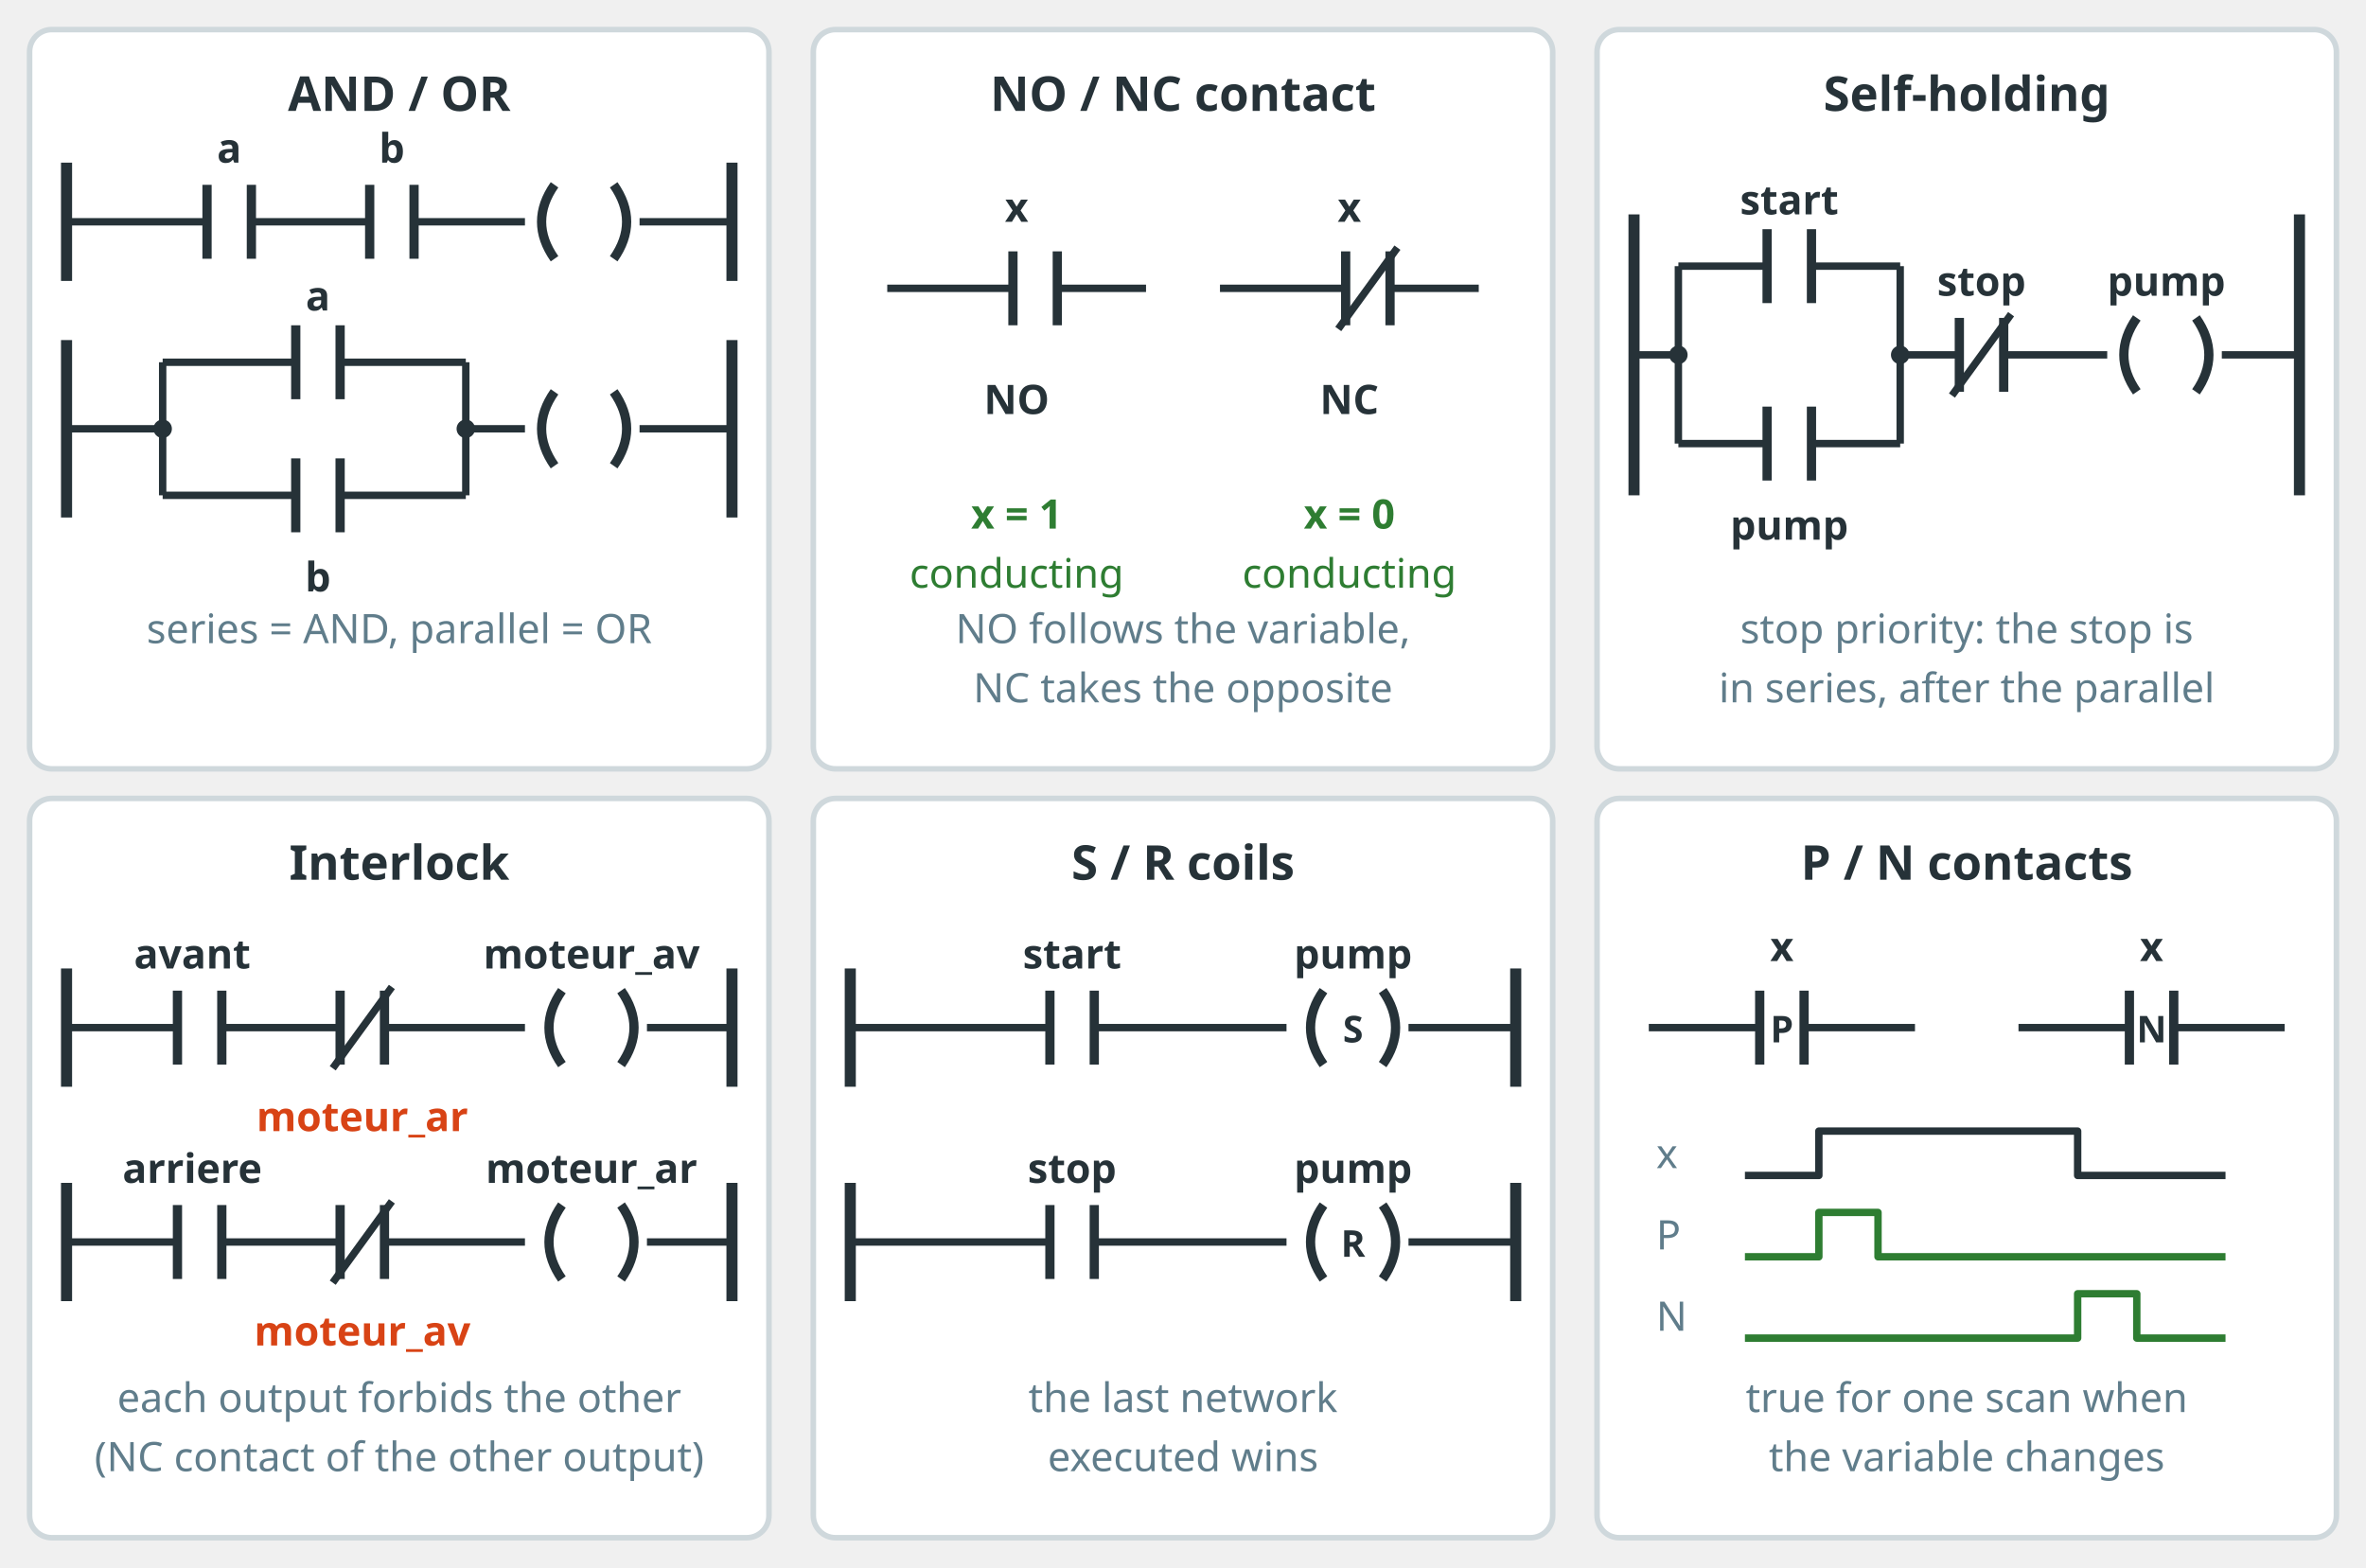
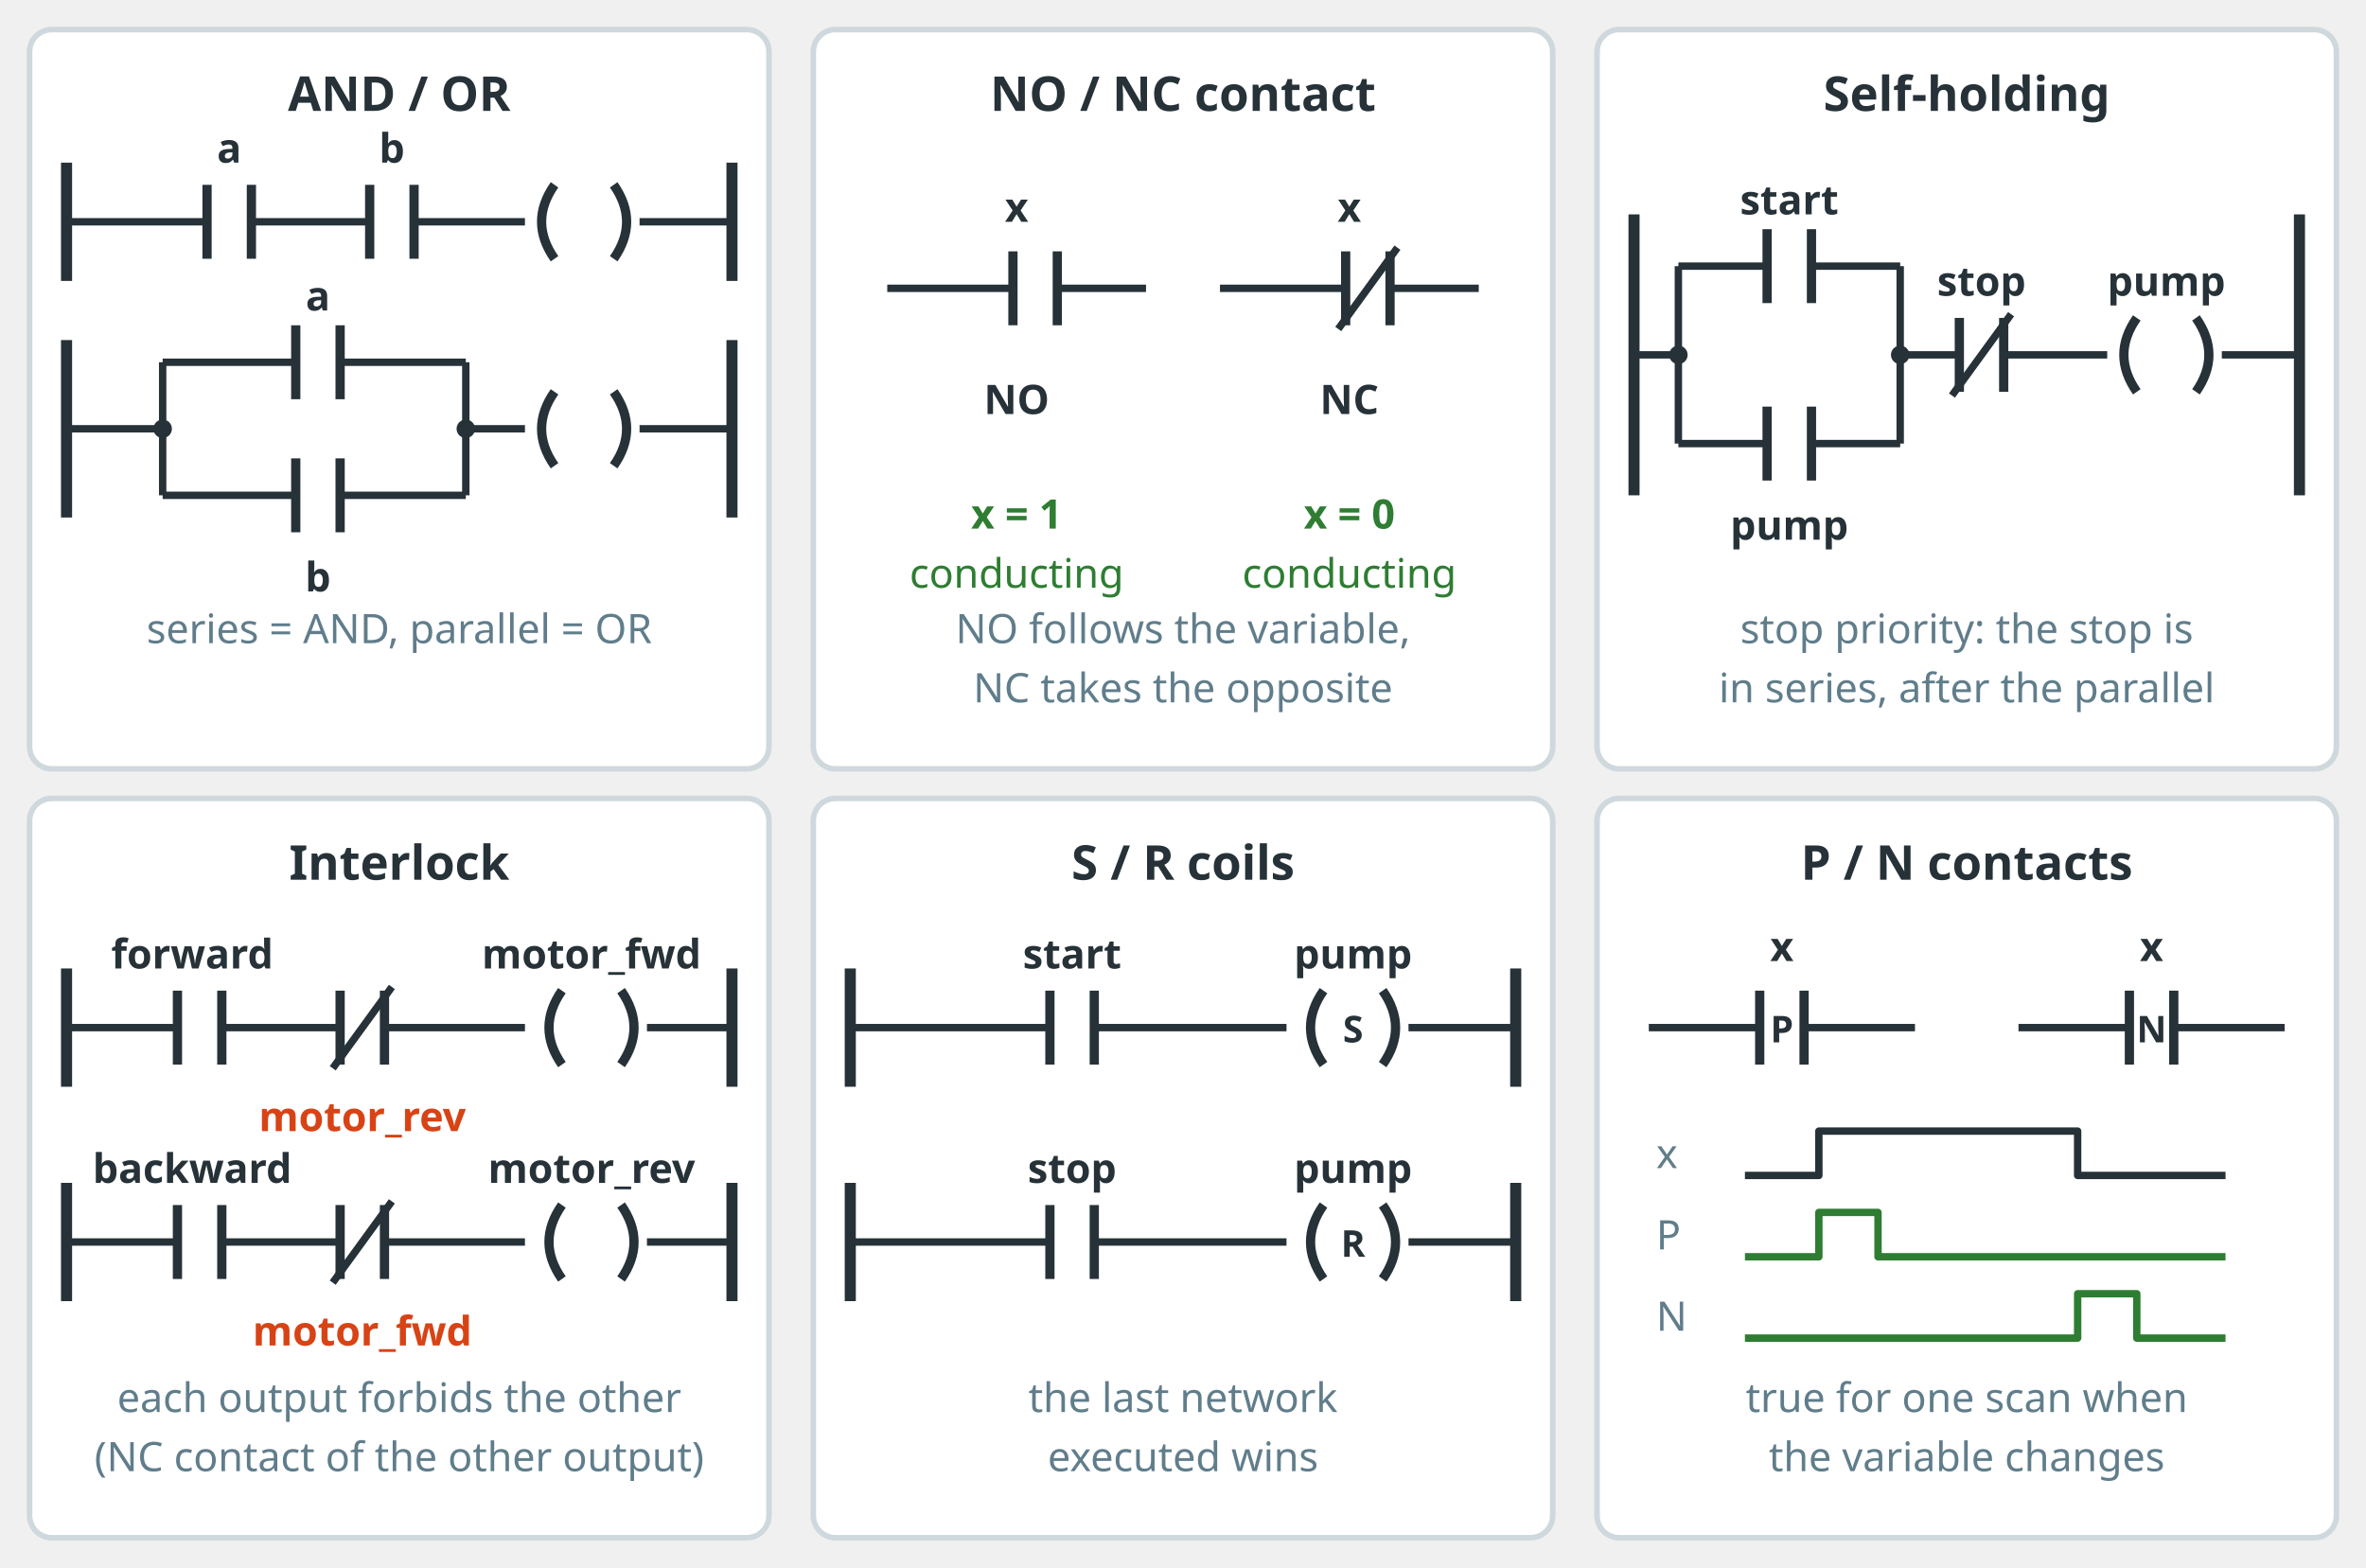
<svg xmlns="http://www.w3.org/2000/svg" viewBox="0 0 640 424" font-family="sans-serif">
  <rect x="8" y="8" width="200" height="200" rx="6" fill="#fff" stroke="#cfd8dc" stroke-width="1.5" />
  <text x="108" y="30" font-size="13" text-anchor="middle" fill="#263238" font-weight="bold">AND / OR</text>
  <text x="108" y="174" font-size="11" text-anchor="middle" fill="#607d8b">series = AND, parallel = OR</text>
  <rect x="220" y="8" width="200" height="200" rx="6" fill="#fff" stroke="#cfd8dc" stroke-width="1.5" />
  <text x="320" y="30" font-size="13" text-anchor="middle" fill="#263238" font-weight="bold">NO / NC contact</text>
  <text x="320" y="174" font-size="11" text-anchor="middle" fill="#607d8b">NO follows the variable,</text>
  <text x="320" y="190" font-size="11" text-anchor="middle" fill="#607d8b">NC takes the opposite</text>
  <rect x="432" y="8" width="200" height="200" rx="6" fill="#fff" stroke="#cfd8dc" stroke-width="1.5" />
  <text x="532" y="30" font-size="13" text-anchor="middle" fill="#263238" font-weight="bold">Self-holding</text>
  <text x="532" y="174" font-size="11" text-anchor="middle" fill="#607d8b">stop priority: the stop is</text>
  <text x="532" y="190" font-size="11" text-anchor="middle" fill="#607d8b">in series, after the parallel</text>
  <rect x="8" y="216" width="200" height="200" rx="6" fill="#fff" stroke="#cfd8dc" stroke-width="1.5" />
  <text x="108" y="238" font-size="13" text-anchor="middle" fill="#263238" font-weight="bold">Interlock</text>
  <text x="108" y="382" font-size="11" text-anchor="middle" fill="#607d8b">each output forbids the other</text>
  <text x="108" y="398" font-size="11" text-anchor="middle" fill="#607d8b">(NC contact of the other output)</text>
  <rect x="220" y="216" width="200" height="200" rx="6" fill="#fff" stroke="#cfd8dc" stroke-width="1.5" />
  <text x="320" y="238" font-size="13" text-anchor="middle" fill="#263238" font-weight="bold">S / R coils</text>
  <text x="320" y="382" font-size="11" text-anchor="middle" fill="#607d8b">the last network</text>
  <text x="320" y="398" font-size="11" text-anchor="middle" fill="#607d8b">executed wins</text>
  <rect x="432" y="216" width="200" height="200" rx="6" fill="#fff" stroke="#cfd8dc" stroke-width="1.5" />
  <text x="532" y="238" font-size="13" text-anchor="middle" fill="#263238" font-weight="bold">P / N contacts</text>
  <text x="532" y="382" font-size="11" text-anchor="middle" fill="#607d8b">true for one scan when</text>
  <text x="532" y="398" font-size="11" text-anchor="middle" fill="#607d8b">the variable changes</text>
  <line x1="18" y1="44" x2="18" y2="76" stroke="#263238" stroke-width="3" />
  <line x1="198" y1="44" x2="198" y2="76" stroke="#263238" stroke-width="3" />
  <line x1="18" y1="60" x2="56" y2="60" stroke="#263238" stroke-width="2" />
  <line x1="56" y1="50" x2="56" y2="70" stroke="#263238" stroke-width="2.5" />
  <line x1="68" y1="50" x2="68" y2="70" stroke="#263238" stroke-width="2.5" />
  <line x1="68" y1="60" x2="100" y2="60" stroke="#263238" stroke-width="2" />
  <line x1="100" y1="50" x2="100" y2="70" stroke="#263238" stroke-width="2.5" />
  <line x1="112" y1="50" x2="112" y2="70" stroke="#263238" stroke-width="2.5" />
  <line x1="112" y1="60" x2="142" y2="60" stroke="#263238" stroke-width="2" />
  <path d="M 150 50 Q 143 60 150 70" fill="none" stroke="#263238" stroke-width="2.5" />
  <path d="M 166 50 Q 173 60 166 70" fill="none" stroke="#263238" stroke-width="2.5" />
  <line x1="173" y1="60" x2="198" y2="60" stroke="#263238" stroke-width="2" />
  <text x="62" y="44" font-size="11" text-anchor="middle" fill="#263238" font-weight="bold">a</text>
  <text x="106" y="44" font-size="11" text-anchor="middle" fill="#263238" font-weight="bold">b</text>
  <line x1="18" y1="92" x2="18" y2="140" stroke="#263238" stroke-width="3" />
  <line x1="198" y1="92" x2="198" y2="140" stroke="#263238" stroke-width="3" />
  <line x1="18" y1="116" x2="44" y2="116" stroke="#263238" stroke-width="2" />
  <line x1="44" y1="98" x2="44" y2="134" stroke="#263238" stroke-width="2" />
  <circle cx="44" cy="116" r="2.5" fill="#263238" />
  <line x1="44" y1="98" x2="80" y2="98" stroke="#263238" stroke-width="2" />
  <line x1="80" y1="88" x2="80" y2="108" stroke="#263238" stroke-width="2.5" />
  <line x1="92" y1="88" x2="92" y2="108" stroke="#263238" stroke-width="2.5" />
  <line x1="92" y1="98" x2="126" y2="98" stroke="#263238" stroke-width="2" />
  <line x1="44" y1="134" x2="80" y2="134" stroke="#263238" stroke-width="2" />
  <line x1="80" y1="124" x2="80" y2="144" stroke="#263238" stroke-width="2.5" />
  <line x1="92" y1="124" x2="92" y2="144" stroke="#263238" stroke-width="2.5" />
  <line x1="92" y1="134" x2="126" y2="134" stroke="#263238" stroke-width="2" />
  <line x1="126" y1="98" x2="126" y2="134" stroke="#263238" stroke-width="2" />
  <circle cx="126" cy="116" r="2.5" fill="#263238" />
  <line x1="126" y1="116" x2="142" y2="116" stroke="#263238" stroke-width="2" />
  <path d="M 150 106 Q 143 116 150 126" fill="none" stroke="#263238" stroke-width="2.5" />
  <path d="M 166 106 Q 173 116 166 126" fill="none" stroke="#263238" stroke-width="2.5" />
  <line x1="173" y1="116" x2="198" y2="116" stroke="#263238" stroke-width="2" />
  <text x="86" y="84" font-size="11" text-anchor="middle" fill="#263238" font-weight="bold">a</text>
  <text x="86" y="160" font-size="11" text-anchor="middle" fill="#263238" font-weight="bold">b</text>
  <line x1="240" y1="78" x2="274" y2="78" stroke="#263238" stroke-width="2" />
  <line x1="274" y1="68" x2="274" y2="88" stroke="#263238" stroke-width="2.5" />
  <line x1="286" y1="68" x2="286" y2="88" stroke="#263238" stroke-width="2.5" />
  <line x1="286" y1="78" x2="310" y2="78" stroke="#263238" stroke-width="2" />
  <text x="275" y="60" font-size="11" text-anchor="middle" fill="#263238" font-weight="bold">x</text>
  <text x="275" y="112" font-size="11" text-anchor="middle" fill="#263238" font-weight="bold">NO</text>
  <line x1="330" y1="78" x2="364" y2="78" stroke="#263238" stroke-width="2" />
  <line x1="364" y1="68" x2="364" y2="88" stroke="#263238" stroke-width="2.5" />
  <line x1="376" y1="68" x2="376" y2="88" stroke="#263238" stroke-width="2.5" />
  <line x1="362" y1="89" x2="378" y2="67" stroke="#263238" stroke-width="2" />
  <line x1="376" y1="78" x2="400" y2="78" stroke="#263238" stroke-width="2" />
  <text x="365" y="60" font-size="11" text-anchor="middle" fill="#263238" font-weight="bold">x</text>
  <text x="365" y="112" font-size="11" text-anchor="middle" fill="#263238" font-weight="bold">NC</text>
  <text x="275" y="143" font-size="11" text-anchor="middle" fill="#2e7d32" font-weight="bold">x = 1</text>
  <text x="275" y="159" font-size="11" text-anchor="middle" fill="#2e7d32">conducting</text>
  <text x="365" y="143" font-size="11" text-anchor="middle" fill="#2e7d32" font-weight="bold">x = 0</text>
  <text x="365" y="159" font-size="11" text-anchor="middle" fill="#2e7d32">conducting</text>
  <line x1="442" y1="58" x2="442" y2="134" stroke="#263238" stroke-width="3" />
  <line x1="622" y1="58" x2="622" y2="134" stroke="#263238" stroke-width="3" />
  <line x1="442" y1="96" x2="454" y2="96" stroke="#263238" stroke-width="2" />
  <line x1="454" y1="72" x2="454" y2="120" stroke="#263238" stroke-width="2" />
  <circle cx="454" cy="96" r="2.5" fill="#263238" />
  <line x1="454" y1="72" x2="478" y2="72" stroke="#263238" stroke-width="2" />
  <line x1="478" y1="62" x2="478" y2="82" stroke="#263238" stroke-width="2.5" />
  <line x1="490" y1="62" x2="490" y2="82" stroke="#263238" stroke-width="2.5" />
  <line x1="490" y1="72" x2="514" y2="72" stroke="#263238" stroke-width="2" />
  <line x1="454" y1="120" x2="478" y2="120" stroke="#263238" stroke-width="2" />
  <line x1="478" y1="110" x2="478" y2="130" stroke="#263238" stroke-width="2.5" />
  <line x1="490" y1="110" x2="490" y2="130" stroke="#263238" stroke-width="2.5" />
  <line x1="490" y1="120" x2="514" y2="120" stroke="#263238" stroke-width="2" />
  <line x1="514" y1="72" x2="514" y2="120" stroke="#263238" stroke-width="2" />
  <circle cx="514" cy="96" r="2.5" fill="#263238" />
  <line x1="514" y1="96" x2="530" y2="96" stroke="#263238" stroke-width="2" />
  <line x1="530" y1="86" x2="530" y2="106" stroke="#263238" stroke-width="2.5" />
  <line x1="542" y1="86" x2="542" y2="106" stroke="#263238" stroke-width="2.5" />
  <line x1="528" y1="107" x2="544" y2="85" stroke="#263238" stroke-width="2" />
  <line x1="542" y1="96" x2="570" y2="96" stroke="#263238" stroke-width="2" />
  <path d="M 578 86 Q 571 96 578 106" fill="none" stroke="#263238" stroke-width="2.5" />
  <path d="M 594 86 Q 601 96 594 106" fill="none" stroke="#263238" stroke-width="2.5" />
  <line x1="601" y1="96" x2="622" y2="96" stroke="#263238" stroke-width="2" />
  <text x="484" y="58" font-size="11" text-anchor="middle" fill="#263238" font-weight="bold">start</text>
  <text x="484" y="146" font-size="11" text-anchor="middle" fill="#263238" font-weight="bold">pump</text>
  <text x="536" y="80" font-size="11" text-anchor="middle" fill="#263238" font-weight="bold">stop</text>
  <text x="586" y="80" font-size="11" text-anchor="middle" fill="#263238" font-weight="bold">pump</text>
  <line x1="18" y1="262" x2="18" y2="294" stroke="#263238" stroke-width="3" />
  <line x1="198" y1="262" x2="198" y2="294" stroke="#263238" stroke-width="3" />
  <line x1="18" y1="278" x2="48" y2="278" stroke="#263238" stroke-width="2" />
  <line x1="48" y1="268" x2="48" y2="288" stroke="#263238" stroke-width="2.5" />
  <line x1="60" y1="268" x2="60" y2="288" stroke="#263238" stroke-width="2.5" />
  <line x1="60" y1="278" x2="92" y2="278" stroke="#263238" stroke-width="2" />
  <line x1="92" y1="268" x2="92" y2="288" stroke="#263238" stroke-width="2.5" />
  <line x1="104" y1="268" x2="104" y2="288" stroke="#263238" stroke-width="2.5" />
  <line x1="90" y1="289" x2="106" y2="267" stroke="#263238" stroke-width="2" />
  <line x1="104" y1="278" x2="142" y2="278" stroke="#263238" stroke-width="2" />
  <path d="M 152 268 Q 145 278 152 288" fill="none" stroke="#263238" stroke-width="2.5" />
  <path d="M 168 268 Q 175 278 168 288" fill="none" stroke="#263238" stroke-width="2.5" />
  <line x1="175" y1="278" x2="198" y2="278" stroke="#263238" stroke-width="2" />
-   <text x="52" y="262" font-size="11" text-anchor="middle" fill="#263238" font-weight="bold">avant</text>
-   <text x="98" y="306" font-size="11" text-anchor="middle" fill="#d84315" font-weight="bold">moteur_ar</text>
-   <text x="160" y="262" font-size="11" text-anchor="middle" fill="#263238" font-weight="bold">moteur_av</text>
+   <text x="52" y="262" font-size="11" text-anchor="middle" fill="#263238" font-weight="bold">forward</text>
+   <text x="98" y="306" font-size="11" text-anchor="middle" fill="#d84315" font-weight="bold">motor_rev</text>
+   <text x="160" y="262" font-size="11" text-anchor="middle" fill="#263238" font-weight="bold">motor_fwd</text>
  <line x1="18" y1="320" x2="18" y2="352" stroke="#263238" stroke-width="3" />
  <line x1="198" y1="320" x2="198" y2="352" stroke="#263238" stroke-width="3" />
  <line x1="18" y1="336" x2="48" y2="336" stroke="#263238" stroke-width="2" />
  <line x1="48" y1="326" x2="48" y2="346" stroke="#263238" stroke-width="2.5" />
  <line x1="60" y1="326" x2="60" y2="346" stroke="#263238" stroke-width="2.5" />
  <line x1="60" y1="336" x2="92" y2="336" stroke="#263238" stroke-width="2" />
  <line x1="92" y1="326" x2="92" y2="346" stroke="#263238" stroke-width="2.5" />
  <line x1="104" y1="326" x2="104" y2="346" stroke="#263238" stroke-width="2.5" />
  <line x1="90" y1="347" x2="106" y2="325" stroke="#263238" stroke-width="2" />
  <line x1="104" y1="336" x2="142" y2="336" stroke="#263238" stroke-width="2" />
  <path d="M 152 326 Q 145 336 152 346" fill="none" stroke="#263238" stroke-width="2.5" />
  <path d="M 168 326 Q 175 336 168 346" fill="none" stroke="#263238" stroke-width="2.5" />
  <line x1="175" y1="336" x2="198" y2="336" stroke="#263238" stroke-width="2" />
-   <text x="52" y="320" font-size="11" text-anchor="middle" fill="#263238" font-weight="bold">arriere</text>
-   <text x="98" y="364" font-size="11" text-anchor="middle" fill="#d84315" font-weight="bold">moteur_av</text>
-   <text x="160" y="320" font-size="11" text-anchor="middle" fill="#263238" font-weight="bold">moteur_ar</text>
+   <text x="52" y="320" font-size="11" text-anchor="middle" fill="#263238" font-weight="bold">backward</text>
+   <text x="98" y="364" font-size="11" text-anchor="middle" fill="#d84315" font-weight="bold">motor_fwd</text>
+   <text x="160" y="320" font-size="11" text-anchor="middle" fill="#263238" font-weight="bold">motor_rev</text>
  <line x1="230" y1="262" x2="230" y2="294" stroke="#263238" stroke-width="3" />
  <line x1="410" y1="262" x2="410" y2="294" stroke="#263238" stroke-width="3" />
  <line x1="230" y1="278" x2="284" y2="278" stroke="#263238" stroke-width="2" />
  <line x1="284" y1="268" x2="284" y2="288" stroke="#263238" stroke-width="2.5" />
  <line x1="296" y1="268" x2="296" y2="288" stroke="#263238" stroke-width="2.5" />
  <line x1="296" y1="278" x2="348" y2="278" stroke="#263238" stroke-width="2" />
  <path d="M 358 268 Q 351 278 358 288" fill="none" stroke="#263238" stroke-width="2.5" />
  <path d="M 374 268 Q 381 278 374 288" fill="none" stroke="#263238" stroke-width="2.5" />
  <text x="366" y="282" font-size="10" text-anchor="middle" fill="#263238" font-weight="bold">S</text>
  <line x1="381" y1="278" x2="410" y2="278" stroke="#263238" stroke-width="2" />
  <text x="290" y="262" font-size="11" text-anchor="middle" fill="#263238" font-weight="bold">start</text>
  <text x="366" y="262" font-size="11" text-anchor="middle" fill="#263238" font-weight="bold">pump</text>
  <line x1="230" y1="320" x2="230" y2="352" stroke="#263238" stroke-width="3" />
  <line x1="410" y1="320" x2="410" y2="352" stroke="#263238" stroke-width="3" />
  <line x1="230" y1="336" x2="284" y2="336" stroke="#263238" stroke-width="2" />
  <line x1="284" y1="326" x2="284" y2="346" stroke="#263238" stroke-width="2.5" />
  <line x1="296" y1="326" x2="296" y2="346" stroke="#263238" stroke-width="2.5" />
  <line x1="296" y1="336" x2="348" y2="336" stroke="#263238" stroke-width="2" />
  <path d="M 358 326 Q 351 336 358 346" fill="none" stroke="#263238" stroke-width="2.5" />
  <path d="M 374 326 Q 381 336 374 346" fill="none" stroke="#263238" stroke-width="2.5" />
  <text x="366" y="340" font-size="10" text-anchor="middle" fill="#263238" font-weight="bold">R</text>
  <line x1="381" y1="336" x2="410" y2="336" stroke="#263238" stroke-width="2" />
  <text x="290" y="320" font-size="11" text-anchor="middle" fill="#263238" font-weight="bold">stop</text>
  <text x="366" y="320" font-size="11" text-anchor="middle" fill="#263238" font-weight="bold">pump</text>
  <line x1="446" y1="278" x2="476" y2="278" stroke="#263238" stroke-width="2" />
  <line x1="476" y1="268" x2="476" y2="288" stroke="#263238" stroke-width="2.5" />
  <line x1="488" y1="268" x2="488" y2="288" stroke="#263238" stroke-width="2.5" />
  <text x="482" y="282" font-size="10" text-anchor="middle" fill="#263238" font-weight="bold">P</text>
  <line x1="488" y1="278" x2="518" y2="278" stroke="#263238" stroke-width="2" />
  <line x1="546" y1="278" x2="576" y2="278" stroke="#263238" stroke-width="2" />
  <line x1="576" y1="268" x2="576" y2="288" stroke="#263238" stroke-width="2.5" />
  <line x1="588" y1="268" x2="588" y2="288" stroke="#263238" stroke-width="2.5" />
  <text x="582" y="282" font-size="10" text-anchor="middle" fill="#263238" font-weight="bold">N</text>
  <line x1="588" y1="278" x2="618" y2="278" stroke="#263238" stroke-width="2" />
  <text x="482" y="260" font-size="11" text-anchor="middle" fill="#263238" font-weight="bold">x</text>
  <text x="582" y="260" font-size="11" text-anchor="middle" fill="#263238" font-weight="bold">x</text>
  <text x="448" y="316" font-size="11" text-anchor="start" fill="#607d8b">x</text>
  <path d="M 472 318 L 492 318 L 492 306 L 562 306 L 562 318 L 602 318" fill="none" stroke="#263238" stroke-width="2" stroke-linejoin="round" />
  <text x="448" y="338" font-size="11" text-anchor="start" fill="#607d8b">P</text>
  <path d="M 472 340 L 492 340 L 492 328 L 508 328 L 508 340 L 602 340" fill="none" stroke="#2e7d32" stroke-width="2" stroke-linejoin="round" />
  <text x="448" y="360" font-size="11" text-anchor="start" fill="#607d8b">N</text>
  <path d="M 472 362 L 562 362 L 562 350 L 578 350 L 578 362 L 602 362" fill="none" stroke="#2e7d32" stroke-width="2" stroke-linejoin="round" />
</svg>
